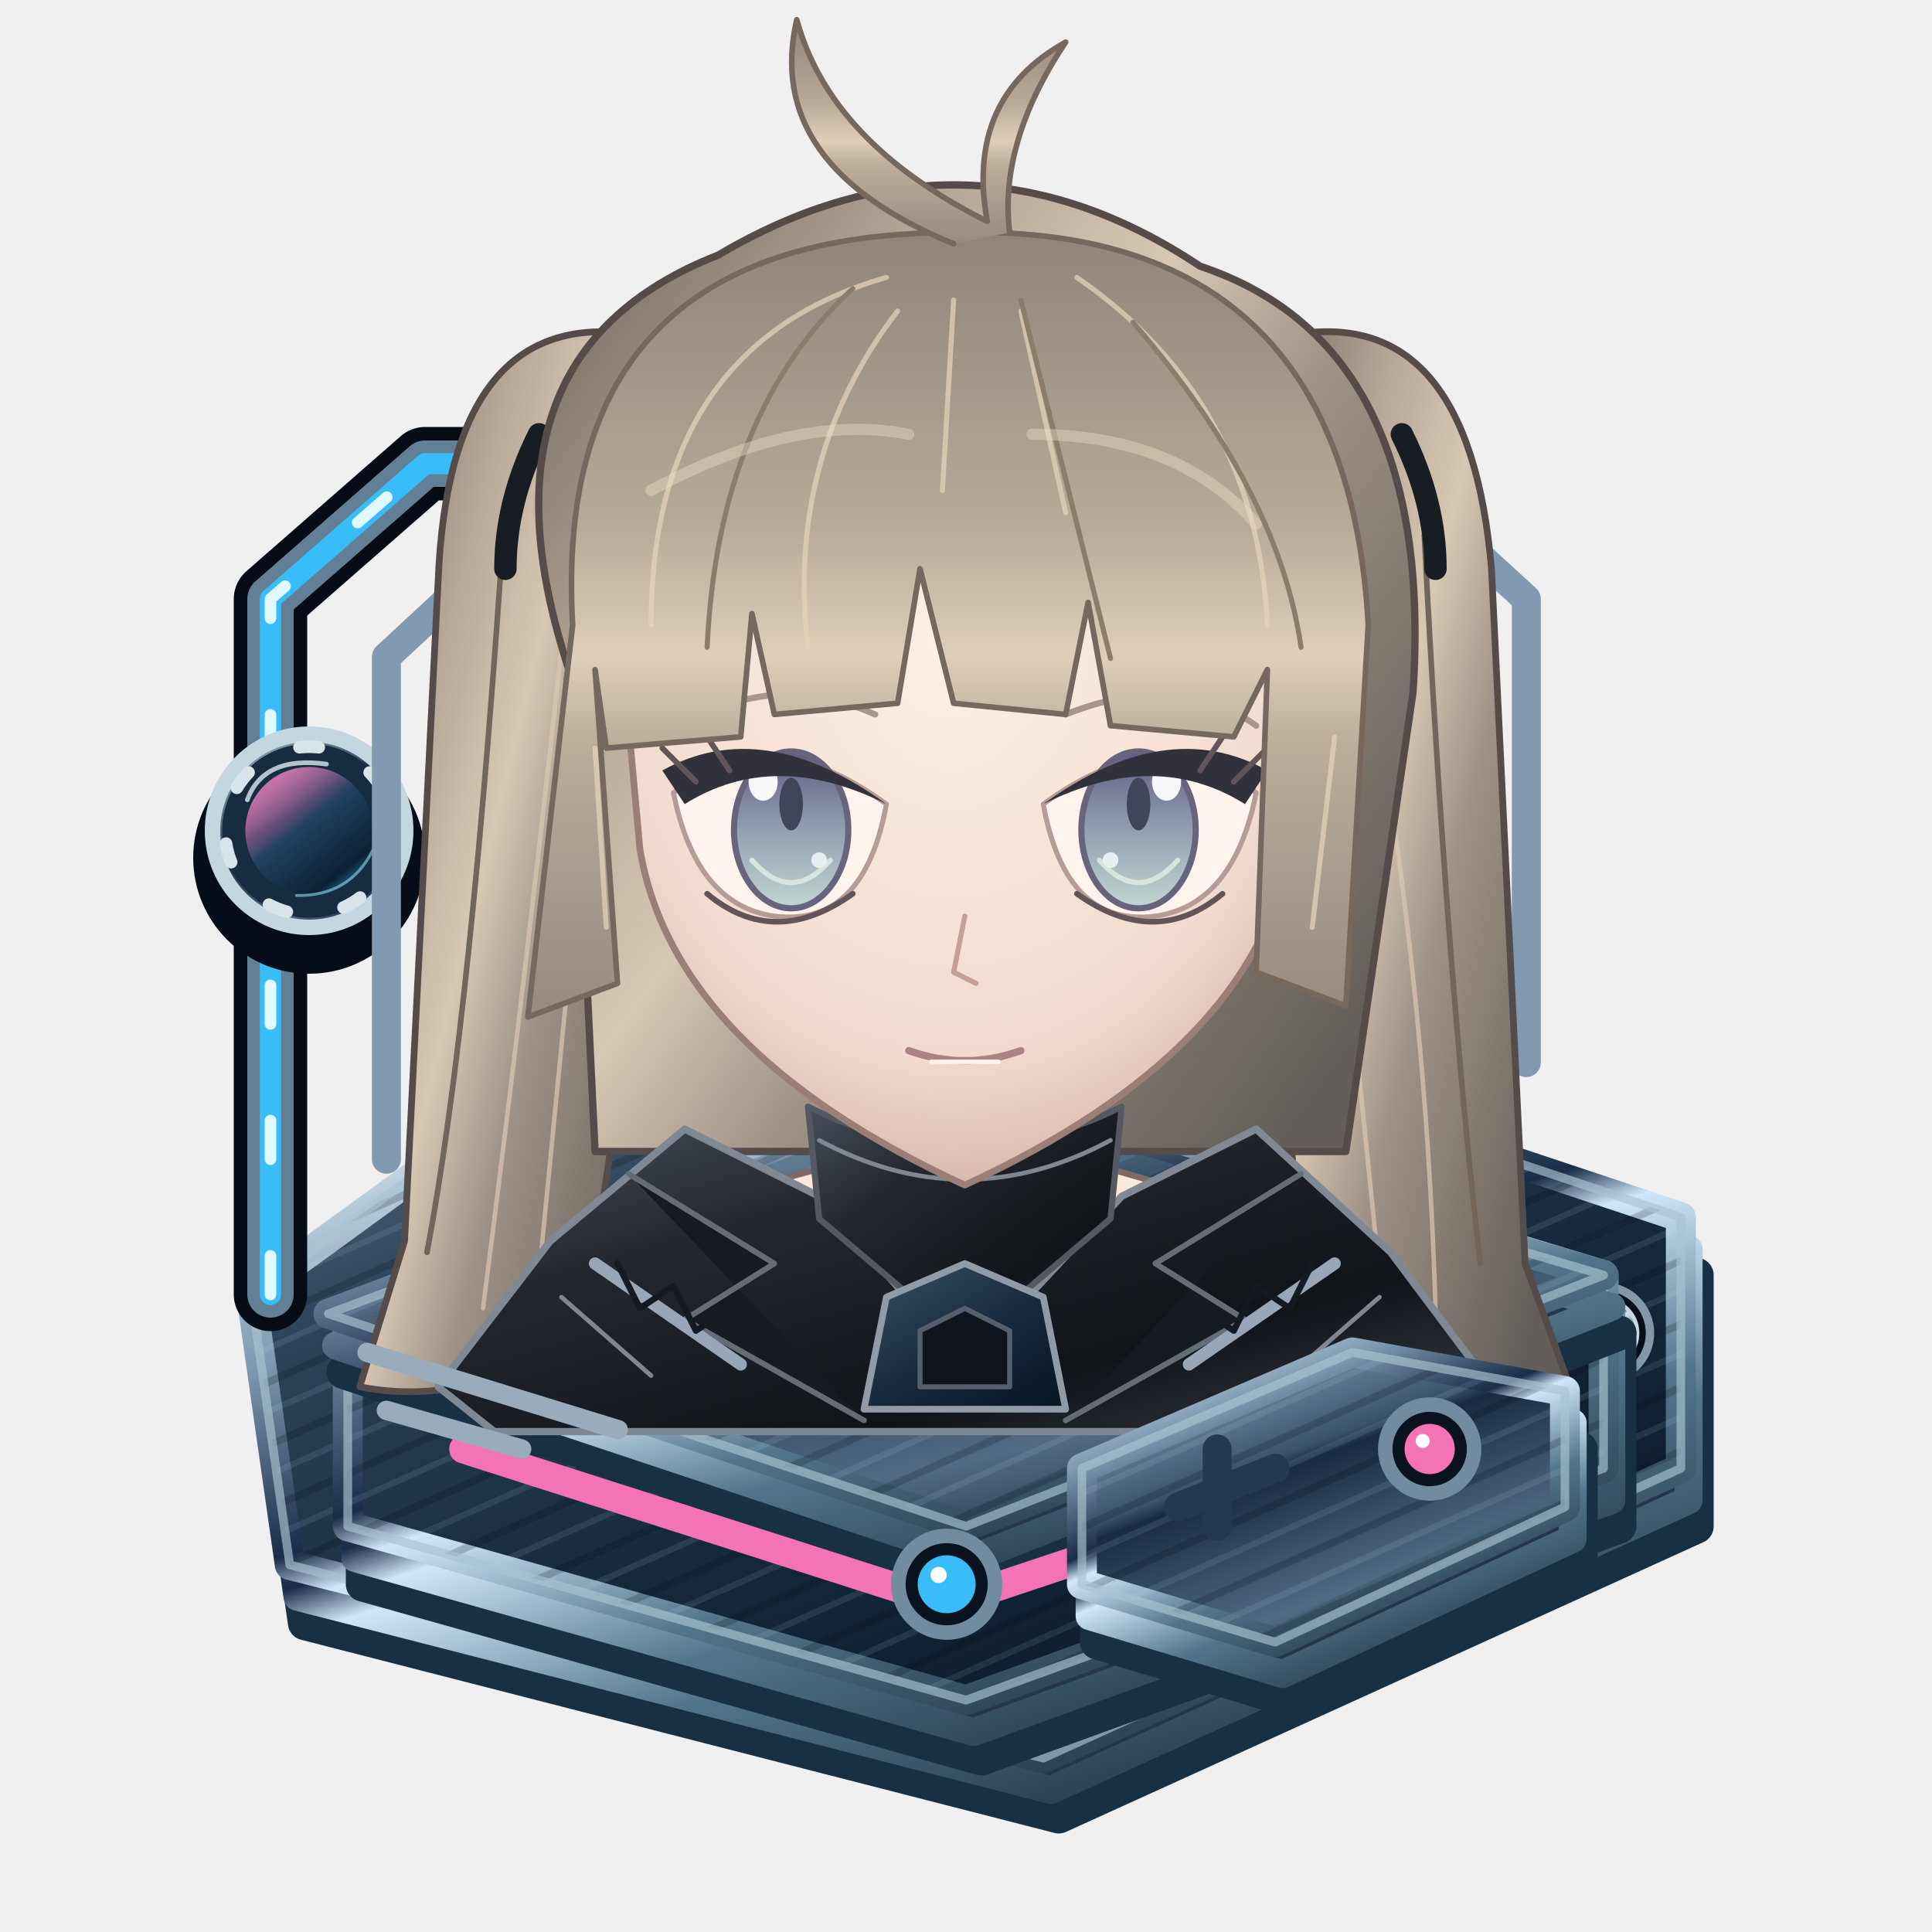
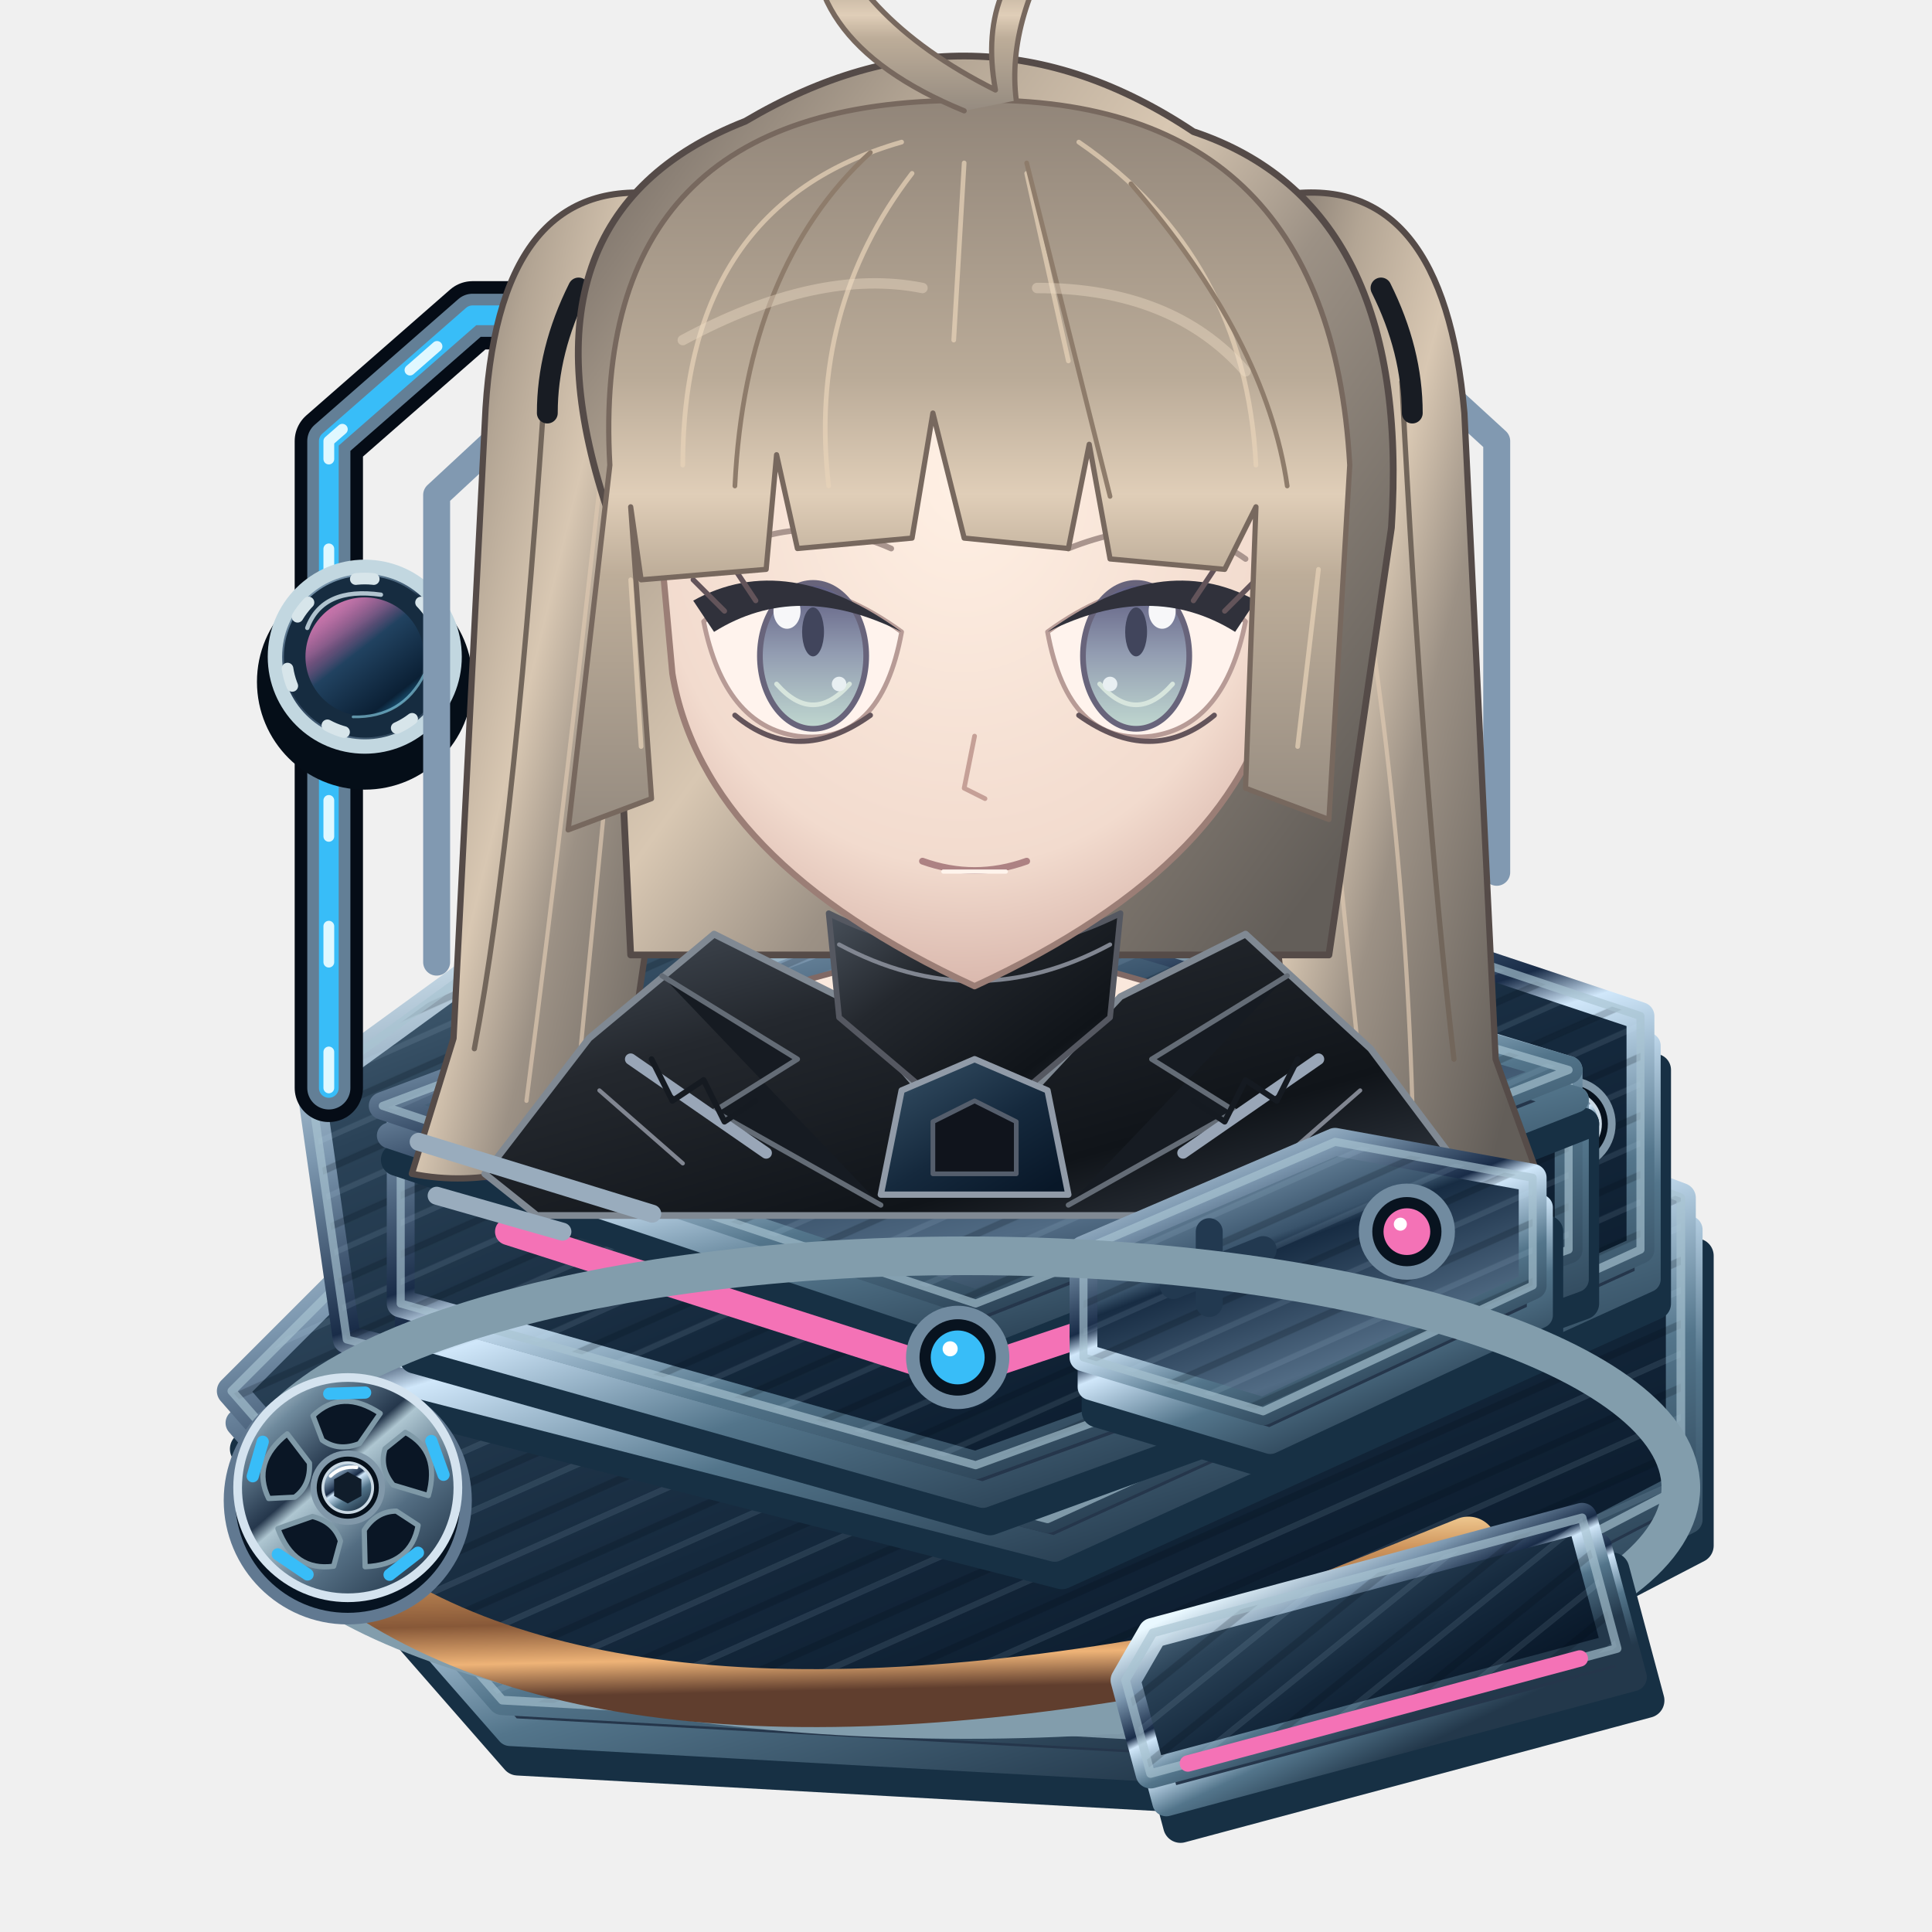
<svg xmlns="http://www.w3.org/2000/svg" width="200" height="200" viewBox="0 0 200 200" role="img" aria-label="Avatar" data-icon="avatar" data-semantic="local-vrm-inspection rig manual-motor read-only-boundaries" data-visual-style="titanio-optico" data-motion="static">
  <defs>
+     <linearGradient id="alice-avatar-rotor" x2=".86" y2="1">
+       <stop stop-color="#edf8ff" />
+       <stop offset=".21" stop-color="#6f8a9d" />
+       <stop offset=".43" stop-color="#25374c" />
+       <stop offset=".48" stop-color="#aec6d1" />
+       <stop offset=".7" stop-color="#536d82" />
+       <stop offset="1" stop-color="#1d3043" />
+     </linearGradient>
+     <linearGradient id="alice-avatar-contact" x2=".15" y2="1">
+       <stop stop-color="#ffe2aa" />
+       <stop offset=".26" stop-color="#cf955c" />
+       <stop offset=".59" stop-color="#875838" />
+       <stop offset=".81" stop-color="#eeb377" />
+       <stop offset="1" stop-color="#603e2e" />
+     </linearGradient>
    <pattern id="alice-avatar-brushing" width="3" height="3" patternUnits="userSpaceOnUse" patternTransform="rotate(-24)">
      <path d="M0 .4h3" stroke="#d1e6fa" opacity=".10" stroke-width=".32" />
      <path d="M0 2h3" stroke="#020913" opacity=".20" stroke-width=".38" />
    </pattern>
    <linearGradient id="alice-avatar-bevel" x1="0" y1="0" x2=".68" y2="1">
      <stop stop-color="#e9f8ff" />
      <stop offset=".27" stop-color="#7d98b0" />
      <stop offset=".48" stop-color="#192c48" />
      <stop offset=".53" stop-color="#d0e7fa" />
      <stop offset=".73" stop-color="#53758b" />
      <stop offset="1" stop-color="#23384b" />
    </linearGradient>
    <linearGradient id="alice-avatar-metal" x1="0" y1="0" x2=".62" y2="1">
      <stop stop-color="#d9e5f0" />
      <stop offset=".19" stop-color="#7895ac" />
      <stop offset=".44" stop-color="#39536b" />
      <stop offset=".48" stop-color="#172c43" />
      <stop offset=".84" stop-color="#516b84" />
      <stop offset="1" stop-color="#263d50" />
    </linearGradient>
    <linearGradient id="alice-avatar-dark-metal" x1="0" y1="0" x2=".85" y2="1">
      <stop stop-color="#506b80" />
      <stop offset=".23" stop-color="#2a4257" />
      <stop offset=".58" stop-color="#15293d" />
      <stop offset="1" stop-color="#081728" />
    </linearGradient>
    <linearGradient id="alice-avatar-glass" x1=".06" y1="0" x2=".84" y2="1">
      <stop stop-color="#f472b6" />
      <stop offset=".23" stop-color="#f472b6" stop-opacity=".65" />
      <stop offset=".48" stop-color="#214260" />
      <stop offset=".8" stop-color="#0b2035" />
      <stop offset="1" stop-color="#38bdf8" />
    </linearGradient>
    <linearGradient id="alice-avatar-enamel" x1="0" y1="0" x2=".7" y2="1">
      <stop stop-color="#eeffff" />
      <stop offset=".2" stop-color="#f472b6" />
      <stop offset=".7" stop-color="#f472b6" />
      <stop offset="1" stop-color="#38bdf8" />
    </linearGradient>
    <linearGradient id="alice-avatar-screw-metal">
      <stop stop-color="#4a6277" />
      <stop offset=".43" stop-color="#d7e5eb" />
      <stop offset="1" stop-color="#42556b" />
    </linearGradient>
  </defs>
  <g transform="scale(2)" stroke-linecap="round" stroke-linejoin="round">
-     <defs>
-       <linearGradient id="alice-avatar-alice-hair" x1="0" y1="0" x2="1" y2=".8">
-         <stop stop-color="#665e59" />
-         <stop offset=".28" stop-color="#b3a594" />
-         <stop offset=".48" stop-color="#d8c7b2" />
-         <stop offset=".65" stop-color="#9c9185" />
-         <stop offset="1" stop-color="#635e59" />
-       </linearGradient>
-       <linearGradient id="alice-avatar-alice-fringe" x1="0" y1="0" x2="0" y2="1">
-         <stop stop-color="#918579" />
-         <stop offset=".38" stop-color="#baab98" />
-         <stop offset=".54" stop-color="#e0ceb8" />
-         <stop offset=".65" stop-color="#bdad99" />
-         <stop offset="1" stop-color="#958b80" />
-       </linearGradient>
-       <radialGradient id="alice-avatar-alice-skin" cx=".48" cy=".36" r=".75">
-         <stop stop-color="#fff0e4" />
-         <stop offset=".65" stop-color="#f2dbce" />
-         <stop offset="1" stop-color="#c89f96" />
-       </radialGradient>
-       <linearGradient id="alice-avatar-alice-iris" x1="0" y1="0" x2="0" y2="1">
-         <stop stop-color="#5e5c80" />
-         <stop offset=".48" stop-color="#929cb1" />
-         <stop offset="1" stop-color="#c0d8d0" />
-       </linearGradient>
-       <linearGradient id="alice-avatar-alice-cloth" x1="0" y1="0" x2="1" y2="1">
-         <stop stop-color="#48505a" />
-         <stop offset=".3" stop-color="#24282e" />
-         <stop offset=".7" stop-color="#101419" />
-         <stop offset="1" stop-color="#3b424c" />
-       </linearGradient>
-     </defs>
-     <g data-component="manual-viewer">
-       <path d="M13 67l11-8 16-1 10 6 22-6 15 5v13L54 91l-39-10Z" transform="translate(.8 3)" fill="#0a1424" stroke="#173044" stroke-width="1.8" />
-       <path d="M13 67l11-8 16-1 10 6 22-6 15 5v13L54 91l-39-10Z" transform="translate(.4 1.65)" fill="#25364b" stroke="url(#alice-avatar-bevel)" stroke-width="1.45" />
-       <path d="M13 67l11-8 16-1 10 6 22-6 15 5v13L54 91l-39-10Z" fill="url(#alice-avatar-dark-metal)" stroke="url(#alice-avatar-bevel)" stroke-width="1.55" />
-       <path d="M13 67l11-8 16-1 10 6 22-6 15 5v13L54 91l-39-10Z" fill="url(#alice-avatar-brushing)" stroke="#a8c3d1" stroke-opacity=".66" stroke-width=".45" />
-       <path d="M19 77l30 8 27-11" fill="none" stroke="#f472b6" stroke-width="1.4" />
-       <g>
-         <path d="M14 67V31l8-7h7" fill="none" stroke="#050c16" stroke-width="3.8" />
-         <path d="M14 67V31l8-7h7" fill="none" stroke="#637f96" stroke-width="2.4" />
-         <path d="M14 67V31l8-7h7" fill="none" stroke="#38bdf8" stroke-width="1.1" />
-         <path d="M14 67V31l8-7h7" fill="none" stroke="#e0f8ff" stroke-width=".6" stroke-dasharray="2 5" />
-       </g>
-       <circle cx="16" cy="44.4" r="6" fill="#050e18" />
-       <circle cx="16" cy="43" r="5" fill="url(#alice-avatar-metal)" stroke="#c2d7e0" stroke-width=".8" />
-       <circle cx="16" cy="43" r="3.9" fill="url(#alice-avatar-glass)" stroke="#162c40" stroke-width="1.2" />
-       <path d="M12.8 41.4Q13.65 39.1 16.9 39.55" fill="none" stroke="#e4f6ff" stroke-opacity=".75" stroke-width="0.24" />
-       <path d="M15.35 46.35Q18.1 46.4 19.3 44" fill="none" stroke="#86cbe0" stroke-opacity=".65" stroke-width="0.15" />
-       <circle cx="16" cy="43" r="4.35" fill="none" stroke="#d7e5ea" stroke-width=".65" stroke-dasharray="1 3" />
-       <g transform="translate(83 69) scale(1.55)">
-         <circle r="1.55" fill="#06101b" stroke="#8198a9" stroke-width=".28" />
-         <circle r="1.13" fill="url(#alice-avatar-bevel)" stroke="#cad9e4" stroke-width=".13" />
-         <path d="M-.62-.38 0-.72 .62-.38 .62.38 0 .72-.62.38Z" fill="#101d2b" />
-         <path d="M-.78-.53Q-.3-1 .4-.92" stroke="white" stroke-width=".16" fill="none" />
+     <path d="M12 72 21 63 71 56 87 62V77L62 90 26 88Z" transform="translate(.8 3)" fill="#0a1424" stroke="#173044" stroke-width="1.8" />
+     <path d="M12 72 21 63 71 56 87 62V77L62 90 26 88Z" transform="translate(.4 1.65)" fill="#25364b" stroke="url(#alice-avatar-bevel)" stroke-width="1.45" />
+     <path d="M12 72 21 63 71 56 87 62V77L62 90 26 88Z" fill="url(#alice-avatar-dark-metal)" stroke="url(#alice-avatar-bevel)" stroke-width="1.55" />
+     <path d="M12 72 21 63 71 56 87 62V77L62 90 26 88Z" fill="url(#alice-avatar-brushing)" stroke="#a8c3d1" stroke-opacity=".66" stroke-width=".45" />
+     <g transform="translate(4 -6) scale(.93)">
+       <defs>
+         <linearGradient id="alice-avatar-alice-hair" x1="0" y1="0" x2="1" y2=".8">
+           <stop stop-color="#665e59" />
+           <stop offset=".28" stop-color="#b3a594" />
+           <stop offset=".48" stop-color="#d8c7b2" />
+           <stop offset=".65" stop-color="#9c9185" />
+           <stop offset="1" stop-color="#635e59" />
+         </linearGradient>
+         <linearGradient id="alice-avatar-alice-fringe" x1="0" y1="0" x2="0" y2="1">
+           <stop stop-color="#918579" />
+           <stop offset=".38" stop-color="#baab98" />
+           <stop offset=".54" stop-color="#e0ceb8" />
+           <stop offset=".65" stop-color="#bdad99" />
+           <stop offset="1" stop-color="#958b80" />
+         </linearGradient>
+         <radialGradient id="alice-avatar-alice-skin" cx=".48" cy=".36" r=".75">
+           <stop stop-color="#fff0e4" />
+           <stop offset=".65" stop-color="#f2dbce" />
+           <stop offset="1" stop-color="#c89f96" />
+         </radialGradient>
+         <linearGradient id="alice-avatar-alice-iris" x1="0" y1="0" x2="0" y2="1">
+           <stop stop-color="#5e5c80" />
+           <stop offset=".48" stop-color="#929cb1" />
+           <stop offset="1" stop-color="#c0d8d0" />
+         </linearGradient>
+         <linearGradient id="alice-avatar-alice-cloth" x1="0" y1="0" x2="1" y2="1">
+           <stop stop-color="#48505a" />
+           <stop offset=".3" stop-color="#24282e" />
+           <stop offset=".7" stop-color="#101419" />
+           <stop offset="1" stop-color="#3b424c" />
+         </linearGradient>
+       </defs>
+       <g data-component="manual-viewer">
+         <path d="M13 67l11-8 16-1 10 6 22-6 15 5v13L54 91l-39-10Z" transform="translate(.8 3)" fill="#0a1424" stroke="#173044" stroke-width="1.8" />
+         <path d="M13 67l11-8 16-1 10 6 22-6 15 5v13L54 91l-39-10Z" transform="translate(.4 1.65)" fill="#25364b" stroke="url(#alice-avatar-bevel)" stroke-width="1.45" />
+         <path d="M13 67l11-8 16-1 10 6 22-6 15 5v13L54 91l-39-10Z" fill="url(#alice-avatar-dark-metal)" stroke="url(#alice-avatar-bevel)" stroke-width="1.55" />
+         <path d="M13 67l11-8 16-1 10 6 22-6 15 5v13L54 91l-39-10Z" fill="url(#alice-avatar-brushing)" stroke="#a8c3d1" stroke-opacity=".66" stroke-width=".45" />
+         <path d="M19 77l30 8 27-11" fill="none" stroke="#f472b6" stroke-width="1.4" />
+         <g>
+           <path d="M14 67V31l8-7h7" fill="none" stroke="#050c16" stroke-width="3.8" />
+           <path d="M14 67V31l8-7h7" fill="none" stroke="#637f96" stroke-width="2.4" />
+           <path d="M14 67V31l8-7h7" fill="none" stroke="#38bdf8" stroke-width="1.1" />
+           <path d="M14 67V31l8-7h7" fill="none" stroke="#e0f8ff" stroke-width=".6" stroke-dasharray="2 5" />
+         </g>
+         <circle cx="16" cy="44.4" r="6" fill="#050e18" />
+         <circle cx="16" cy="43" r="5" fill="url(#alice-avatar-metal)" stroke="#c2d7e0" stroke-width=".8" />
+         <circle cx="16" cy="43" r="3.9" fill="url(#alice-avatar-glass)" stroke="#162c40" stroke-width="1.2" />
+         <path d="M12.8 41.4Q13.65 39.1 16.9 39.55" fill="none" stroke="#e4f6ff" stroke-opacity=".75" stroke-width="0.24" />
+         <path d="M15.35 46.35Q18.1 46.4 19.3 44" fill="none" stroke="#86cbe0" stroke-opacity=".65" stroke-width="0.15" />
+         <circle cx="16" cy="43" r="4.35" fill="none" stroke="#d7e5ea" stroke-width=".65" stroke-dasharray="1 3" />
+         <g transform="translate(83 69) scale(1.55)">
+           <circle r="1.55" fill="#06101b" stroke="#8198a9" stroke-width=".28" />
+           <circle r="1.13" fill="url(#alice-avatar-bevel)" stroke="#cad9e4" stroke-width=".13" />
+           <path d="M-.62-.38 0-.72 .62-.38 .62.38 0 .72-.62.38Z" fill="#101d2b" />
+           <path d="M-.78-.53Q-.3-1 .4-.92" stroke="white" stroke-width=".16" fill="none" />
+         </g>
+       </g>
+       <g data-part="vrm-turntable">
+         <path d="M18 68 50 56 83 66V76L50 88 18 79Z" transform="translate(.8 3)" fill="#0a1424" stroke="#173044" stroke-width="1.8" />
+         <path d="M18 68 50 56 83 66V76L50 88 18 79Z" transform="translate(.4 1.65)" fill="#25364b" stroke="url(#alice-avatar-bevel)" stroke-width="1.45" />
+         <path d="M18 68 50 56 83 66V76L50 88 18 79Z" fill="url(#alice-avatar-dark-metal)" stroke="url(#alice-avatar-bevel)" stroke-width="1.55" />
+         <path d="M18 68 50 56 83 66V76L50 88 18 79Z" fill="url(#alice-avatar-brushing)" stroke="#a8c3d1" stroke-opacity=".66" stroke-width=".45" />
+         <path d="M17 68 49 56 83 66 50 79Z" transform="translate(.8 3)" fill="#0a1424" stroke="#173044" stroke-width="1.8" />
+         <path d="M17 68 49 56 83 66 50 79Z" transform="translate(.4 1.65)" fill="#25364b" stroke="url(#alice-avatar-bevel)" stroke-width="1.45" />
+         <path d="M17 68 49 56 83 66 50 79Z" fill="url(#alice-avatar-metal)" stroke="url(#alice-avatar-bevel)" stroke-width="1.55" />
+         <path d="M17 68 49 56 83 66 50 79Z" fill="url(#alice-avatar-brushing)" stroke="#a8c3d1" stroke-opacity=".66" stroke-width=".45" />
+         <path d="M24 75l25 8 24-8" fill="none" stroke="#f472b6" stroke-width="1.5" />
+         <path d="M20 60V34L34 21M67 20l12 11v24" fill="none" stroke="#8199b1" stroke-width="1.5" />
+         <g transform="translate(-4 -10) scale(.58)">
+           <g class="avatar-preview-portrait" data-detail="alice-vrm-miniature" data-reference="local-vrm-thumbnail" data-portrait="static" data-motion-purpose="decorative-only">
+             <g data-detail="ash-brown-twin-tails" fill="url(#alice-avatar-alice-hair)" stroke="#554b48" stroke-width=".6">
+               <path d="M63 47Q47 45 46 69l-3 59-4 13q10 2 20-5l9-61Z" />
+               <path d="M123 47q15-2 17 21l3 62 4 11q-12 3-23-5l-7-61Z" />
+               <path d="M58 66q-4 37-8 68m10-54-5 51m72-65q7 34 8 68m-10-52 5 49" fill="none" stroke="#ddc8b0" stroke-width=".4" opacity=".7" />
+               <path d="M52 62q-3 46-7 67m89-64q2 39 5 65" fill="none" stroke="#72665b" stroke-width=".5" />
+               <path d="M55 56q-3 6-3 12m80-12q3 6 3 12" stroke="#181c23" stroke-width="2" />
+             </g>
+             <path d="M58 78Q48 49 71 40q22-13 43 1 21 7 19 38l-6 41H60Z" fill="url(#alice-avatar-alice-hair)" stroke="#554b48" stroke-width=".65" />
+             <g data-detail="dark-techwear-bust">
+               <path d="M82 107v14l-22 6-12 13 5 4h81l5-4-14-13-21-6v-14Z" fill="url(#alice-avatar-alice-skin)" stroke="#806965" stroke-width=".55" />
+               <path d="m68 118 12 6 13 15 14-15 12-6 12 11 9 12-5 4H51l-5-4 10-13Z" fill="url(#alice-avatar-alice-cloth)" stroke="#808993" stroke-width=".65" />
+               <path d="m63 122 13 8-8 5 16 9M123 122l-13 8 8 5-16 9" fill="#161b22" stroke="#646c76" stroke-width=".5" />
+               <path d="M79 116q14 7 28 0l-1 10-13 11-13-11Z" fill="url(#alice-avatar-alice-cloth)" stroke="#555861" stroke-width=".55" />
+               <path d="M80 119q13 7 26 0M57 133l8 7m65-7-8 7" fill="none" stroke="#818691" stroke-width=".4" />
+               <path d="m86 133 7-3 7 3 2 10H84Z" fill="url(#alice-avatar-dark-metal)" stroke="#919ba8" stroke-width=".6" />
+               <path d="m89 136 4-2 4 2v5h-8Z" fill="#10141c" stroke="#555e6c" stroke-width=".45" />
+               <path d="m60 130 13 9m53-9-13 9" stroke="#99a6b7" stroke-width="1.1" />
+               <path d="m62 130 2 4 3-2 2 4 3-2m52-4-2 4-3-2-2 4-3-2" fill="none" stroke="#151a21" stroke-width=".55" />
+             </g>
+             <g data-detail="alice-face">
+               <path d="M62 71q0-23 31-24 31 1 31 24l-2 22q-3 18-29 30-26-12-29-30Z" fill="url(#alice-avatar-alice-skin)" stroke="#9b7e76" stroke-width=".6" />
+               <path d="M68 82q8-5 17-1m17 0q10-4 17 1" fill="none" stroke="#a9958e" stroke-width=".55" />
+               <g class="avatar-preview-eyes" data-detail="lavender-grey-eyes">
+                 <g transform="translate(0 0)">
+                   <path d="M67 88q8-7 19 1-2 11-10 10-7-1-9-11Z" fill="#fff3ed" stroke="#b79b96" stroke-width=".45" />
+                   <ellipse cx="77.5" cy="91.3" rx="5.1" ry="7" fill="url(#alice-avatar-alice-iris)" stroke="#68647b" stroke-width=".55" />
+                   <ellipse cx="77.5" cy="89" rx="1.05" ry="2.35" fill="#41455c" />
+                   <path d="M74 94q3.5 4 7 0" fill="none" stroke="#d7e5dd" stroke-width=".45" />
+                   <ellipse cx="75" cy="87" rx="1.3" ry="1.7" fill="#fff" opacity=".94" />
+                   <circle cx="80" cy="94" r=".7" fill="#e8eff2" />
+                   <path d="M66 86q9-5 20 3-10-5-18 0Z" fill="#30313b" />
+                   <path d="m69 87-3-3m6 2-2-3M70 97q6 5 13 0" fill="none" stroke="#63545a" stroke-width=".5" />
+                 </g>
+                 <g transform="translate(186 0) scale(-1 1)">
+                   <path d="M67 88q8-7 19 1-2 11-10 10-7-1-9-11Z" fill="#fff3ed" stroke="#b79b96" stroke-width=".45" />
+                   <ellipse cx="77.5" cy="91.3" rx="5.1" ry="7" fill="url(#alice-avatar-alice-iris)" stroke="#68647b" stroke-width=".55" />
+                   <ellipse cx="77.5" cy="89" rx="1.05" ry="2.35" fill="#41455c" />
+                   <path d="M74 94q3.5 4 7 0" fill="none" stroke="#d7e5dd" stroke-width=".45" />
+                   <ellipse cx="75" cy="87" rx="1.3" ry="1.7" fill="#fff" opacity=".94" />
+                   <circle cx="80" cy="94" r=".7" fill="#e8eff2" />
+                   <path d="M66 86q9-5 20 3-10-5-18 0Z" fill="#30313b" />
+                   <path d="m69 87-3-3m6 2-2-3M70 97q6 5 13 0" fill="none" stroke="#63545a" stroke-width=".5" />
+                 </g>
+               </g>
+               <path d="m93 99-1 5 2 1" fill="none" stroke="#c5a097" stroke-width=".45" />
+               <path d="M88 111q5 1.8 10 0" fill="none" stroke="#ad8283" stroke-width=".65" stroke-linecap="round" />
+               <path d="M90 112h6" stroke="#fff4ec" stroke-width=".4" />
+             </g>
+             <g data-detail="layered-fringe-and-ahoge" fill="url(#alice-avatar-alice-fringe)" stroke="#77685e" stroke-width=".5">
+               <path d="M58 73q-2-35 34-35 35-1 37 35l-2 34-8-3 1-27-3 6-11-1-2-11-2 10-10-1-3-12-2 12-11 1-2-9-1 11-12 1-1-7 2 28-8 3Z" />
+               <path d="M92 39q-17-7-14-20 3 11 17 18-2-11 7-16-6 9-5 17" />
+               <path d="M86 42Q65 48 65 73m22-28Q77 58 79 75m13-31-1 17m7-16 4 18m1-21q16 11 17 31M60 84l1 16m65-17-2 17" fill="none" stroke="#e7d2b8" stroke-width=".45" opacity=".72" />
+               <path d="M83 43q-12 11-13 32m28-31 8 32m2-30q13 15 15 29" fill="none" stroke="#8e7c6b" stroke-width=".45" />
+               <path d="M65 61q13-7 23-5m11 0q13 0 20 8" fill="none" stroke="#f1dfc7" stroke-width="1" opacity=".4" />
+             </g>
+           </g>
+         </g>
+         <circle cx="49" cy="82" r="2.5" fill="#08131f" stroke="#718ba0" stroke-width=".75" />
+         <circle cx="49" cy="82" r="1.5" fill="#38bdf8" />
+         <circle cx="48.58" cy="81.52" r="0.42" fill="#fff" />
+         <g data-component="turntable-controls">
+           <path d="M56 76l14-6 11 2v6l-15 7-10-3Z" transform="translate(.8 3)" fill="#0a1424" stroke="#173044" stroke-width="1.8" />
+           <path d="M56 76l14-6 11 2v6l-15 7-10-3Z" transform="translate(.4 1.65)" fill="#25364b" stroke="url(#alice-avatar-bevel)" stroke-width="1.45" />
+           <path d="M56 76l14-6 11 2v6l-15 7-10-3Z" fill="url(#alice-avatar-metal)" stroke="url(#alice-avatar-bevel)" stroke-width="1.55" />
+           <path d="M56 76l14-6 11 2v6l-15 7-10-3Z" fill="url(#alice-avatar-brushing)" stroke="#a8c3d1" stroke-opacity=".66" stroke-width=".45" />
+           <path d="M61 78l5-2m-3-1v4" fill="none" stroke="#223950" stroke-width="1.5" />
+           <circle cx="74" cy="75" r="2.3" fill="#08131f" stroke="#718ba0" stroke-width=".75" />
+           <circle cx="74" cy="75" r="1.3" fill="#f472b6" />
+           <circle cx="73.636" cy="74.584" r="0.364" fill="#fff" />
+           <path d="M19 70l13 4m-12-1 7 2" fill="none" stroke="#99acbd" stroke-width="1" />
+         </g>
      </g>
    </g>
-     <g data-part="vrm-turntable">
-       <path d="M18 68 50 56 83 66V76L50 88 18 79Z" transform="translate(.8 3)" fill="#0a1424" stroke="#173044" stroke-width="1.8" />
-       <path d="M18 68 50 56 83 66V76L50 88 18 79Z" transform="translate(.4 1.65)" fill="#25364b" stroke="url(#alice-avatar-bevel)" stroke-width="1.45" />
-       <path d="M18 68 50 56 83 66V76L50 88 18 79Z" fill="url(#alice-avatar-dark-metal)" stroke="url(#alice-avatar-bevel)" stroke-width="1.55" />
-       <path d="M18 68 50 56 83 66V76L50 88 18 79Z" fill="url(#alice-avatar-brushing)" stroke="#a8c3d1" stroke-opacity=".66" stroke-width=".45" />
-       <path d="M17 68 49 56 83 66 50 79Z" transform="translate(.8 3)" fill="#0a1424" stroke="#173044" stroke-width="1.8" />
-       <path d="M17 68 49 56 83 66 50 79Z" transform="translate(.4 1.65)" fill="#25364b" stroke="url(#alice-avatar-bevel)" stroke-width="1.45" />
-       <path d="M17 68 49 56 83 66 50 79Z" fill="url(#alice-avatar-metal)" stroke="url(#alice-avatar-bevel)" stroke-width="1.55" />
-       <path d="M17 68 49 56 83 66 50 79Z" fill="url(#alice-avatar-brushing)" stroke="#a8c3d1" stroke-opacity=".66" stroke-width=".45" />
-       <path d="M24 75l25 8 24-8" fill="none" stroke="#f472b6" stroke-width="1.5" />
-       <path d="M20 60V34L34 21M67 20l12 11v24" fill="none" stroke="#8199b1" stroke-width="1.5" />
-       <g transform="translate(-4 -10) scale(.58)">
-         <g class="avatar-preview-portrait" data-detail="alice-vrm-miniature" data-reference="local-vrm-thumbnail" data-portrait="static" data-motion-purpose="decorative-only">
-           <g data-detail="ash-brown-twin-tails" fill="url(#alice-avatar-alice-hair)" stroke="#554b48" stroke-width=".6">
-             <path d="M63 47Q47 45 46 69l-3 59-4 13q10 2 20-5l9-61Z" />
-             <path d="M123 47q15-2 17 21l3 62 4 11q-12 3-23-5l-7-61Z" />
-             <path d="M58 66q-4 37-8 68m10-54-5 51m72-65q7 34 8 68m-10-52 5 49" fill="none" stroke="#ddc8b0" stroke-width=".4" opacity=".7" />
-             <path d="M52 62q-3 46-7 67m89-64q2 39 5 65" fill="none" stroke="#72665b" stroke-width=".5" />
-             <path d="M55 56q-3 6-3 12m80-12q3 6 3 12" stroke="#181c23" stroke-width="2" />
-           </g>
-           <path d="M58 78Q48 49 71 40q22-13 43 1 21 7 19 38l-6 41H60Z" fill="url(#alice-avatar-alice-hair)" stroke="#554b48" stroke-width=".65" />
-           <g data-detail="dark-techwear-bust">
-             <path d="M82 107v14l-22 6-12 13 5 4h81l5-4-14-13-21-6v-14Z" fill="url(#alice-avatar-alice-skin)" stroke="#806965" stroke-width=".55" />
-             <path d="m68 118 12 6 13 15 14-15 12-6 12 11 9 12-5 4H51l-5-4 10-13Z" fill="url(#alice-avatar-alice-cloth)" stroke="#808993" stroke-width=".65" />
-             <path d="m63 122 13 8-8 5 16 9M123 122l-13 8 8 5-16 9" fill="#161b22" stroke="#646c76" stroke-width=".5" />
-             <path d="M79 116q14 7 28 0l-1 10-13 11-13-11Z" fill="url(#alice-avatar-alice-cloth)" stroke="#555861" stroke-width=".55" />
-             <path d="M80 119q13 7 26 0M57 133l8 7m65-7-8 7" fill="none" stroke="#818691" stroke-width=".4" />
-             <path d="m86 133 7-3 7 3 2 10H84Z" fill="url(#alice-avatar-dark-metal)" stroke="#919ba8" stroke-width=".6" />
-             <path d="m89 136 4-2 4 2v5h-8Z" fill="#10141c" stroke="#555e6c" stroke-width=".45" />
-             <path d="m60 130 13 9m53-9-13 9" stroke="#99a6b7" stroke-width="1.1" />
-             <path d="m62 130 2 4 3-2 2 4 3-2m52-4-2 4-3-2-2 4-3-2" fill="none" stroke="#151a21" stroke-width=".55" />
-           </g>
-           <g data-detail="alice-face">
-             <path d="M62 71q0-23 31-24 31 1 31 24l-2 22q-3 18-29 30-26-12-29-30Z" fill="url(#alice-avatar-alice-skin)" stroke="#9b7e76" stroke-width=".6" />
-             <path d="M68 82q8-5 17-1m17 0q10-4 17 1" fill="none" stroke="#a9958e" stroke-width=".55" />
-             <g class="avatar-preview-eyes" data-detail="lavender-grey-eyes">
-               <g transform="translate(0 0)">
-                 <path d="M67 88q8-7 19 1-2 11-10 10-7-1-9-11Z" fill="#fff3ed" stroke="#b79b96" stroke-width=".45" />
-                 <ellipse cx="77.5" cy="91.3" rx="5.1" ry="7" fill="url(#alice-avatar-alice-iris)" stroke="#68647b" stroke-width=".55" />
-                 <ellipse cx="77.5" cy="89" rx="1.05" ry="2.35" fill="#41455c" />
-                 <path d="M74 94q3.5 4 7 0" fill="none" stroke="#d7e5dd" stroke-width=".45" />
-                 <ellipse cx="75" cy="87" rx="1.3" ry="1.7" fill="#fff" opacity=".94" />
-                 <circle cx="80" cy="94" r=".7" fill="#e8eff2" />
-                 <path d="M66 86q9-5 20 3-10-5-18 0Z" fill="#30313b" />
-                 <path d="m69 87-3-3m6 2-2-3M70 97q6 5 13 0" fill="none" stroke="#63545a" stroke-width=".5" />
-               </g>
-               <g transform="translate(186 0) scale(-1 1)">
-                 <path d="M67 88q8-7 19 1-2 11-10 10-7-1-9-11Z" fill="#fff3ed" stroke="#b79b96" stroke-width=".45" />
-                 <ellipse cx="77.5" cy="91.3" rx="5.1" ry="7" fill="url(#alice-avatar-alice-iris)" stroke="#68647b" stroke-width=".55" />
-                 <ellipse cx="77.5" cy="89" rx="1.05" ry="2.35" fill="#41455c" />
-                 <path d="M74 94q3.5 4 7 0" fill="none" stroke="#d7e5dd" stroke-width=".45" />
-                 <ellipse cx="75" cy="87" rx="1.3" ry="1.7" fill="#fff" opacity=".94" />
-                 <circle cx="80" cy="94" r=".7" fill="#e8eff2" />
-                 <path d="M66 86q9-5 20 3-10-5-18 0Z" fill="#30313b" />
-                 <path d="m69 87-3-3m6 2-2-3M70 97q6 5 13 0" fill="none" stroke="#63545a" stroke-width=".5" />
-               </g>
-             </g>
-             <path d="m93 99-1 5 2 1" fill="none" stroke="#c5a097" stroke-width=".45" />
-             <path d="M88 111q5 1.8 10 0" fill="none" stroke="#ad8283" stroke-width=".65" stroke-linecap="round" />
-             <path d="M90 112h6" stroke="#fff4ec" stroke-width=".4" />
-           </g>
-           <g data-detail="layered-fringe-and-ahoge" fill="url(#alice-avatar-alice-fringe)" stroke="#77685e" stroke-width=".5">
-             <path d="M58 73q-2-35 34-35 35-1 37 35l-2 34-8-3 1-27-3 6-11-1-2-11-2 10-10-1-3-12-2 12-11 1-2-9-1 11-12 1-1-7 2 28-8 3Z" />
-             <path d="M92 39q-17-7-14-20 3 11 17 18-2-11 7-16-6 9-5 17" />
-             <path d="M86 42Q65 48 65 73m22-28Q77 58 79 75m13-31-1 17m7-16 4 18m1-21q16 11 17 31M60 84l1 16m65-17-2 17" fill="none" stroke="#e7d2b8" stroke-width=".45" opacity=".72" />
-             <path d="M83 43q-12 11-13 32m28-31 8 32m2-30q13 15 15 29" fill="none" stroke="#8e7c6b" stroke-width=".45" />
-             <path d="M65 61q13-7 23-5m11 0q13 0 20 8" fill="none" stroke="#f1dfc7" stroke-width="1" opacity=".4" />
-           </g>
-         </g>
-       </g>
-       <circle cx="49" cy="82" r="2.5" fill="#08131f" stroke="#718ba0" stroke-width=".75" />
-       <circle cx="49" cy="82" r="1.5" fill="#38bdf8" />
-       <circle cx="48.58" cy="81.52" r="0.42" fill="#fff" />
-       <g data-component="turntable-controls">
-         <path d="M56 76l14-6 11 2v6l-15 7-10-3Z" transform="translate(.8 3)" fill="#0a1424" stroke="#173044" stroke-width="1.8" />
-         <path d="M56 76l14-6 11 2v6l-15 7-10-3Z" transform="translate(.4 1.65)" fill="#25364b" stroke="url(#alice-avatar-bevel)" stroke-width="1.45" />
-         <path d="M56 76l14-6 11 2v6l-15 7-10-3Z" fill="url(#alice-avatar-metal)" stroke="url(#alice-avatar-bevel)" stroke-width="1.55" />
-         <path d="M56 76l14-6 11 2v6l-15 7-10-3Z" fill="url(#alice-avatar-brushing)" stroke="#a8c3d1" stroke-opacity=".66" stroke-width=".45" />
-         <path d="M61 78l5-2m-3-1v4" fill="none" stroke="#223950" stroke-width="1.5" />
-         <circle cx="74" cy="75" r="2.3" fill="#08131f" stroke="#718ba0" stroke-width=".75" />
-         <circle cx="74" cy="75" r="1.3" fill="#f472b6" />
-         <circle cx="73.636" cy="74.584" r="0.364" fill="#fff" />
-         <path d="M19 70l13 4m-12-1 7 2" fill="none" stroke="#99acbd" stroke-width="1" />
+     <g data-component="turntable-azimuth-ring">
+       <ellipse cx="50" cy="77" rx="37" ry="12" fill="none" stroke="#829dac" stroke-width="2" />
+       <path d="M15 79q13 13 46 7l15-6" fill="none" stroke="url(#alice-avatar-contact)" stroke-width="3" />
+       <g transform="translate(18 77) scale(0.6)">
+         <circle cy="1.1" r="10.2" fill="#061321" stroke="#617991" />
+         <circle r="9.5" fill="url(#alice-avatar-rotor)" stroke="#d4e3ef" stroke-width=".75" />
+         <g transform="rotate(0)">
+           <path d="M-3-6.2Q-.5-8.6 2.8-6.4L1-3.8Q-.8-3.1-2.2-4.1Z" fill="#0a1625" stroke="#7f99a7" stroke-width=".45" />
+           <path d="M-1.6-8.1L1.5-8.2" fill="none" stroke="#38bdf8" stroke-width="1.05" />
+         </g>
+         <g transform="rotate(72)">
+           <path d="M-3-6.2Q-.5-8.6 2.8-6.4L1-3.8Q-.8-3.1-2.2-4.1Z" fill="#0a1625" stroke="#7f99a7" stroke-width=".45" />
+           <path d="M-1.6-8.1L1.5-8.2" fill="none" stroke="#38bdf8" stroke-width="1.05" />
+         </g>
+         <g transform="rotate(144)">
+           <path d="M-3-6.2Q-.5-8.6 2.8-6.4L1-3.8Q-.8-3.1-2.2-4.1Z" fill="#0a1625" stroke="#7f99a7" stroke-width=".45" />
+           <path d="M-1.6-8.1L1.5-8.2" fill="none" stroke="#38bdf8" stroke-width="1.05" />
+         </g>
+         <g transform="rotate(216)">
+           <path d="M-3-6.2Q-.5-8.6 2.8-6.4L1-3.8Q-.8-3.1-2.2-4.1Z" fill="#0a1625" stroke="#7f99a7" stroke-width=".45" />
+           <path d="M-1.6-8.1L1.5-8.2" fill="none" stroke="#38bdf8" stroke-width="1.05" />
+         </g>
+         <g transform="rotate(288)">
+           <path d="M-3-6.2Q-.5-8.6 2.8-6.4L1-3.8Q-.8-3.1-2.2-4.1Z" fill="#0a1625" stroke="#7f99a7" stroke-width=".45" />
+           <path d="M-1.6-8.1L1.5-8.2" fill="none" stroke="#38bdf8" stroke-width="1.05" />
+         </g>
+         <g transform="translate(0 0) scale(1.9)">
+           <circle r="1.55" fill="#06101b" stroke="#8198a9" stroke-width=".28" />
+           <circle r="1.13" fill="url(#alice-avatar-bevel)" stroke="#cad9e4" stroke-width=".13" />
+           <path d="M-.62-.38 0-.72 .62-.38 .62.38 0 .72-.62.38Z" fill="#101d2b" />
+           <path d="M-.78-.53Q-.3-1 .4-.92" stroke="white" stroke-width=".16" fill="none" />
+         </g>
+       </g>
+       <g transform="translate(58 86) rotate(-15)">
+         <path d="M0 1 2-1H25V6H0Z" transform="translate(.8 3)" fill="#0a1424" stroke="#173044" stroke-width="1.8" />
+         <path d="M0 1 2-1H25V6H0Z" transform="translate(.4 1.65)" fill="#25364b" stroke="url(#alice-avatar-bevel)" stroke-width="1.45" />
+         <path d="M0 1 2-1H25V6H0Z" fill="url(#alice-avatar-dark-metal)" stroke="url(#alice-avatar-bevel)" stroke-width="1.55" />
+         <path d="M0 1 2-1H25V6H0Z" fill="url(#alice-avatar-brushing)" stroke="#a8c3d1" stroke-opacity=".66" stroke-width=".45" />
+         <path d="M3 0v4" stroke="url(#alice-avatar-contact)" stroke-width="1.7" />
+         <path d="M6 0v4" stroke="url(#alice-avatar-contact)" stroke-width="1.7" />
+         <path d="M9 0v4" stroke="url(#alice-avatar-contact)" stroke-width="1.7" />
+         <path d="M12 0v4" stroke="url(#alice-avatar-contact)" stroke-width="1.7" />
+         <path d="M15 0v4" stroke="url(#alice-avatar-contact)" stroke-width="1.7" />
+         <path d="M18 0v4" stroke="url(#alice-avatar-contact)" stroke-width="1.7" />
+         <path d="M21 0v4" stroke="url(#alice-avatar-contact)" stroke-width="1.7" />
+         <path d="M2 6h21" fill="none" stroke="#f472b6" stroke-width="0.85" />
      </g>
    </g>
  </g>
</svg>
